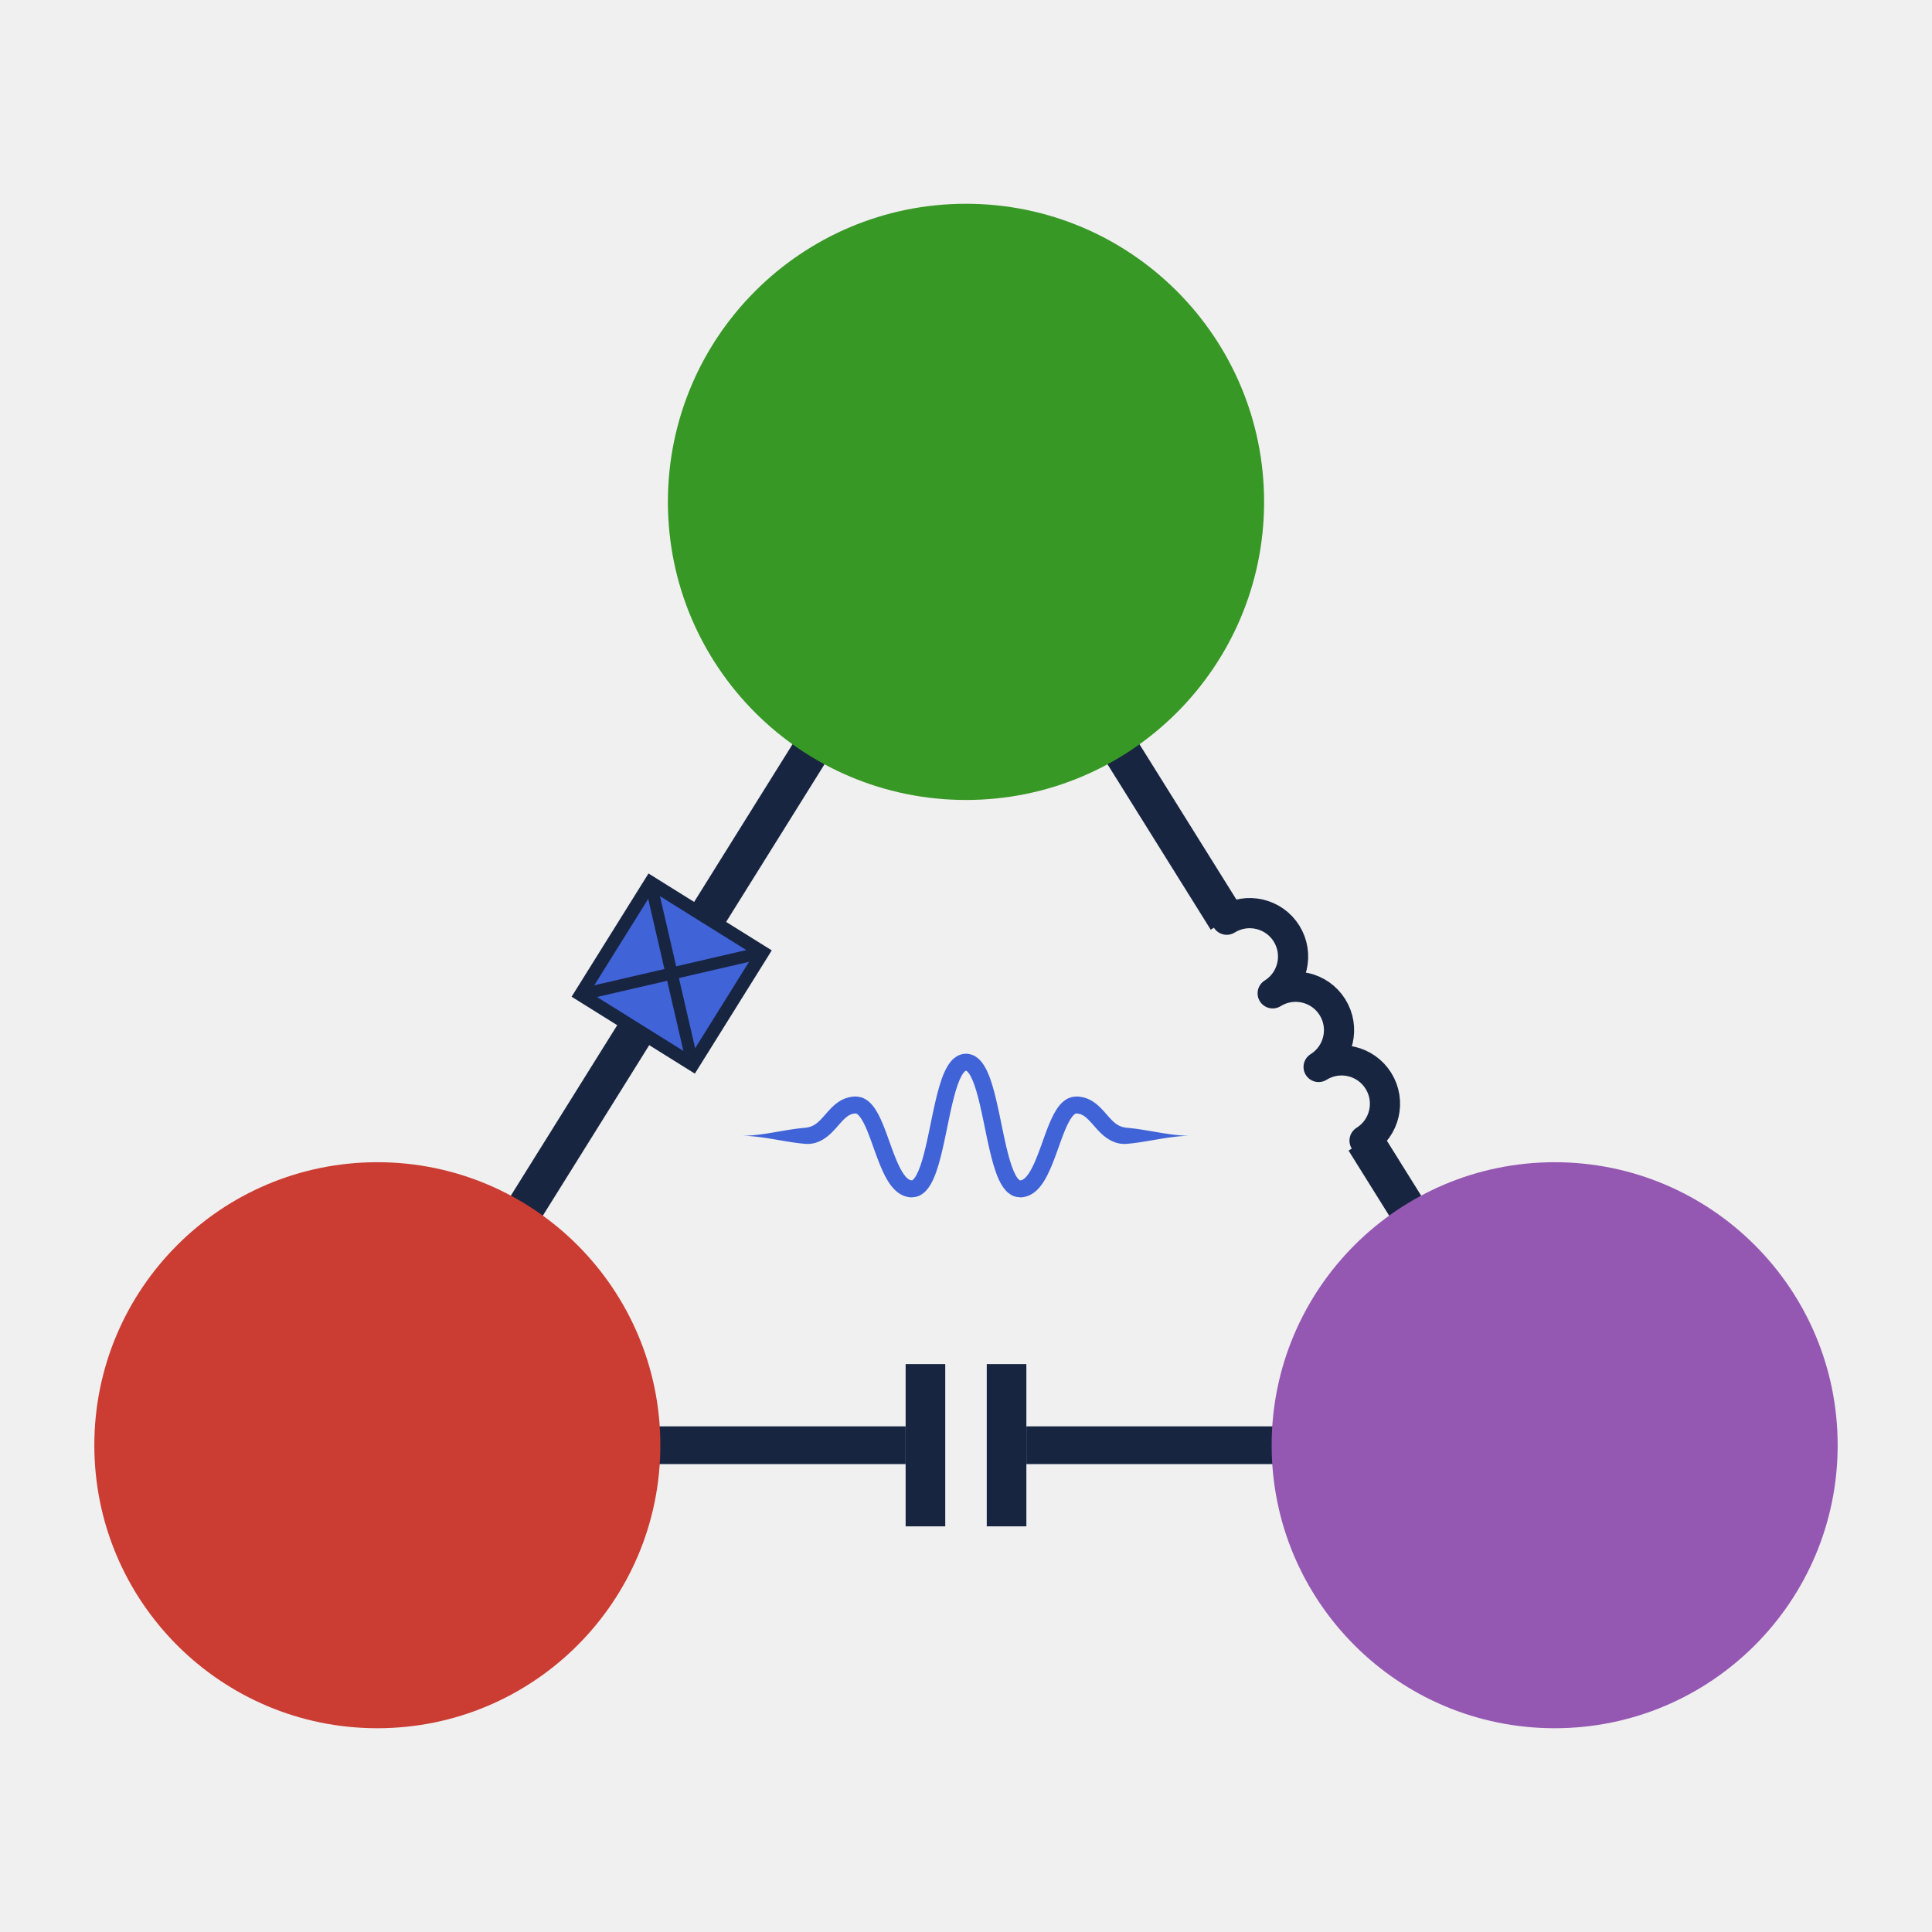
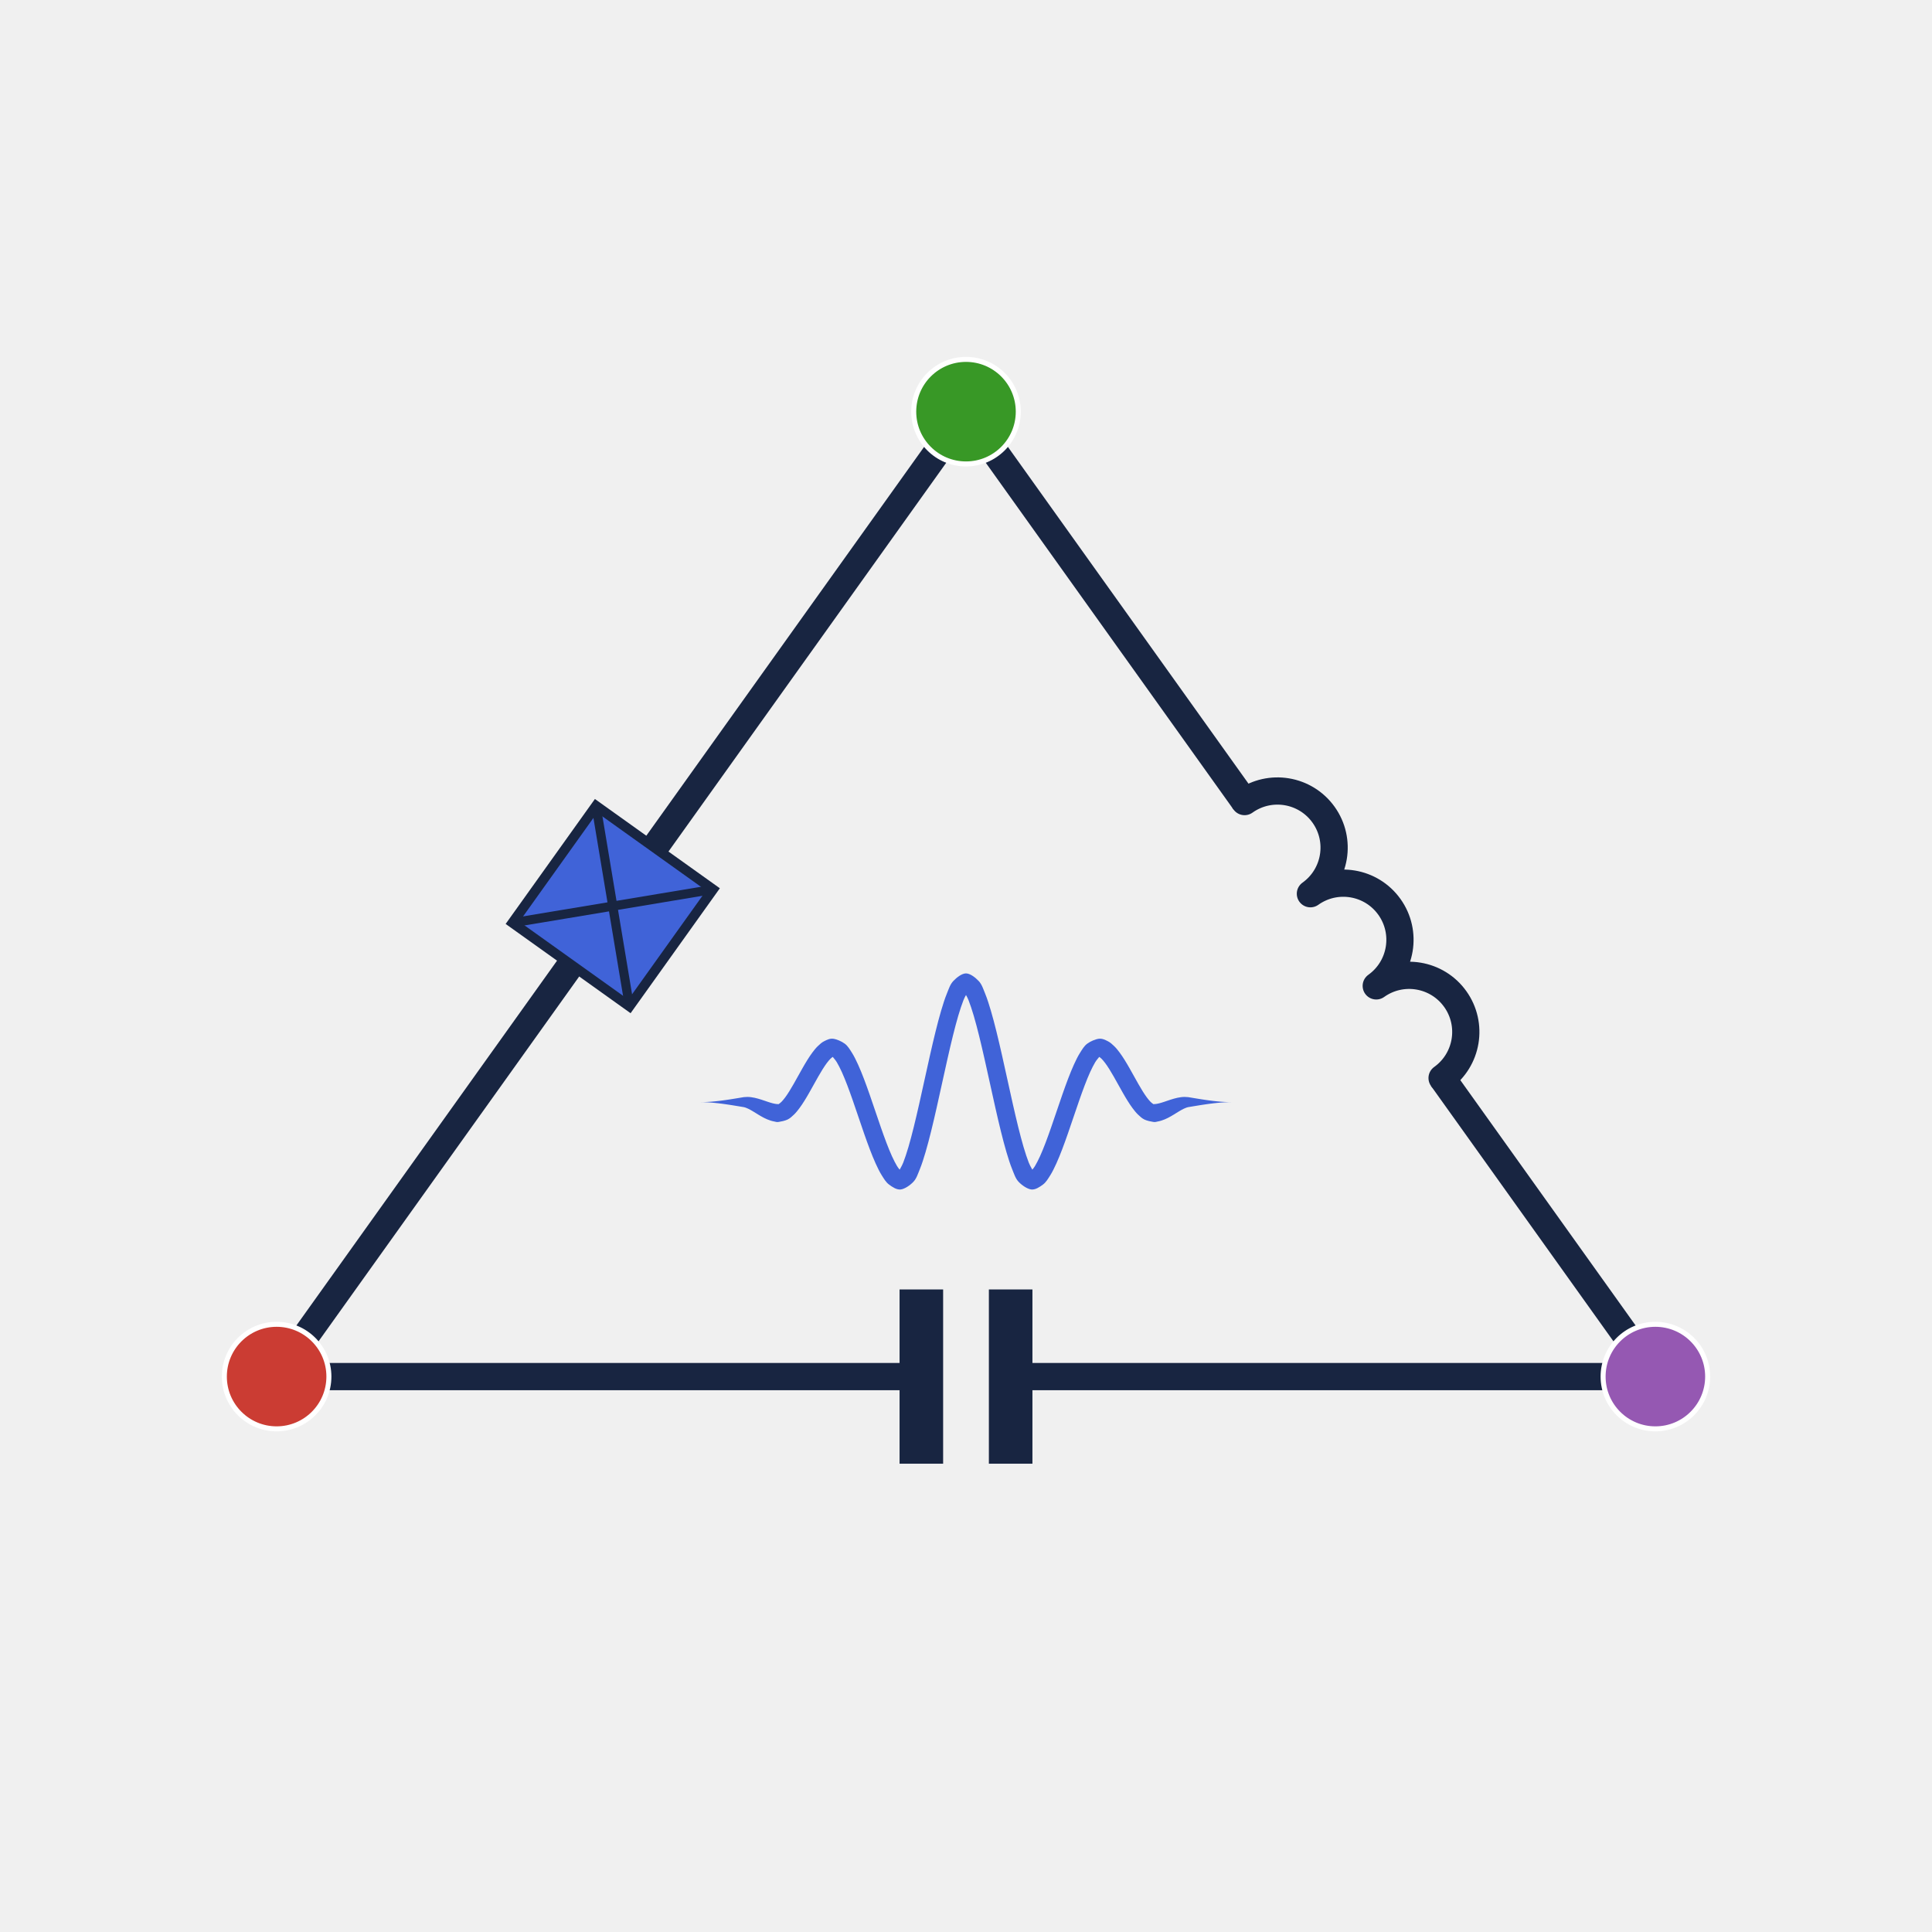
- <svg xmlns="http://www.w3.org/2000/svg" width="1024" height="1024" viewBox="0 0 1024 1024" role="img" aria-labelledby="title description">
-   <g id="wires" fill="none" stroke="#182541" stroke-width="20" stroke-linecap="butt">
-     <path d="M 512 266 L 200 766" />
-     <g transform="translate(512 266) rotate(58.0358)">
-       <path d="M 0 0 H 261.041 M 399.041 0 H 589.359" />
+ <svg xmlns="http://www.w3.org/2000/svg" width="887" height="887" viewBox="0 0 887 887" role="img" aria-labelledby="logo-title logo-description">
+   <g id="circuit" fill="none" stroke="#182541" stroke-width="12.5" stroke-linecap="butt" stroke-linejoin="round">
+     <path id="left-wire" d="M443.5 189 L127 632" />
+     <g id="right-branch" transform="translate(443.5 189) rotate(54.4562)">
+       <path id="right-wire" d="M0 0 H220 M376 0 H544.446" />
+       <path id="inductor" d="M220 0 A26 26 0 0 1 272 0 A26 26 0 0 1 324 0 A26 26 0 0 1 376 0" stroke-linecap="round" />
    </g>
-     <path d="M 200 766 H 480 M 544 766 H 824" />
+     <path id="bottom-wire" d="M127 632 H423 M464 632 H760" />
  </g>
-   <g id="components">
-     <g id="josephson-junction" transform="translate(356 516) rotate(121.9642)">
-       <rect x="-35" y="-35" width="70" height="70" rx="0" fill="#4063D8" />
-       <path d="M -34 -34 L 34 34 M -34 34 L 34 -34" fill="none" stroke="#182541" stroke-width="6.4" stroke-linecap="round" />
-       <rect x="-35" y="-35" width="70" height="70" rx="0" fill="none" stroke="#182541" stroke-width="7" />
-     </g>
-     <path id="inductor" d="M 261.041 0 C 261.041 -12.703 271.339 -23 284.041 -23 C 296.744 -23 307.041 -12.703 307.041 0 C 307.041 -12.703 317.339 -23 330.041 -23 C 342.744 -23 353.041 -12.703 353.041 0 C 353.041 -12.703 363.339 -23 376.041 -23 C 388.744 -23 399.041 -12.703 399.041 0 " transform="translate(512 266) rotate(58.0358)" fill="none" stroke="#182541" stroke-width="16" stroke-linecap="round" stroke-linejoin="round" />
-     <g id="capacitor" fill="#182541">
-       <rect x="480" y="723" width="21" height="86" rx="0.0" />
-       <rect x="523" y="723" width="21" height="86" rx="0.0" />
-     </g>
+   <g id="capacitor" fill="#182541">
+     <rect id="left-plate" x="413" y="592" width="20" height="80" />
+     <rect id="right-plate" x="454" y="592" width="20" height="80" />
  </g>
-   <g id="julia-dots">
-     <circle cx="512" cy="266" r="158" fill="#389826" />
-     <circle cx="200" cy="766" r="150" fill="#CB3C33" />
-     <circle cx="824" cy="766" r="150" fill="#9558B2" />
+   <g id="josephson-junction" transform="translate(281.3205 416) rotate(125.5438)" stroke="#182541" stroke-linejoin="miter">
+     <rect id="junction-box" x="-33" y="-33" width="66" height="66" fill="#4063D8" stroke-width="4.5" />
+     <path id="junction-cross" d="M-33 -33 L33 33 M-33 33 L33 -33" fill="none" stroke-width="4.2" />
  </g>
-   <path id="photon-wavepacket" d="M 393 602 C 393.485 602.006 393.972 602.006 394.456 602.018 C 394.939 602.03 395.421 602.048 395.901 602.07 C 396.381 602.092 396.86 602.12 397.337 602.152 C 397.815 602.184 398.29 602.221 398.765 602.262 C 399.24 602.303 399.713 602.348 400.186 602.396 C 400.658 602.444 401.129 602.497 401.6 602.552 C 402.07 602.607 402.539 602.665 403.008 602.726 C 403.477 602.787 403.945 602.851 404.412 602.918 C 404.879 602.984 405.346 603.052 405.812 603.122 C 406.279 603.193 406.744 603.265 407.21 603.339 C 407.675 603.412 408.14 603.488 408.605 603.564 C 409.07 603.641 409.535 603.718 410 603.797 C 410.465 603.875 410.93 603.954 411.395 604.034 C 411.86 604.113 412.325 604.193 412.79 604.273 C 413.256 604.353 413.721 604.433 414.188 604.512 C 414.654 604.592 415.121 604.671 415.588 604.75 C 416.055 604.828 416.523 604.906 416.992 604.982 C 417.461 605.059 417.93 605.135 418.4 605.208 C 418.871 605.282 419.342 605.355 419.814 605.425 C 420.287 605.495 420.76 605.564 421.235 605.63 C 421.71 605.695 422.185 605.759 422.663 605.82 C 423.14 605.88 423.619 605.938 424.099 605.993 C 424.579 606.047 425.061 606.099 425.544 606.146 C 426.028 606.193 426.421 606.254 427 606.276 C 427.579 606.297 428.358 606.317 429.017 606.275 C 429.676 606.233 430.326 606.146 430.953 606.025 C 431.58 605.904 432.193 605.739 432.78 605.547 C 433.368 605.355 433.934 605.121 434.478 604.872 C 435.021 604.623 435.542 604.343 436.041 604.053 C 436.541 603.763 437.017 603.45 437.476 603.129 C 437.934 602.809 438.37 602.472 438.79 602.131 C 439.21 601.79 439.611 601.437 439.998 601.083 C 440.385 600.73 440.755 600.369 441.115 600.01 C 441.474 599.65 441.819 599.287 442.155 598.928 C 442.491 598.569 442.815 598.209 443.133 597.855 C 443.45 597.502 443.758 597.15 444.06 596.807 C 444.363 596.465 444.657 596.126 444.947 595.799 C 445.237 595.472 445.521 595.151 445.801 594.845 C 446.081 594.538 446.356 594.24 446.628 593.958 C 446.9 593.676 447.168 593.406 447.432 593.153 C 447.696 592.9 447.956 592.66 448.213 592.439 C 448.47 592.218 448.723 592.013 448.973 591.826 C 449.223 591.639 449.469 591.469 449.713 591.316 C 449.957 591.163 450.196 591.028 450.436 590.908 C 450.677 590.788 450.913 590.684 451.156 590.594 C 451.399 590.504 451.639 590.429 451.894 590.368 C 452.148 590.306 452.405 590.258 452.683 590.225 C 452.961 590.193 453.373 590.177 453.562 590.174 C 453.752 590.172 453.711 590.176 453.817 590.212 C 453.923 590.248 454.032 590.28 454.2 590.391 C 454.369 590.503 454.587 590.65 454.828 590.88 C 455.068 591.111 455.354 591.409 455.644 591.774 C 455.933 592.14 456.25 592.581 456.564 593.075 C 456.878 593.569 457.205 594.132 457.529 594.738 C 457.852 595.344 458.181 596.01 458.507 596.709 C 458.833 597.408 459.16 598.158 459.485 598.933 C 459.811 599.709 460.135 600.526 460.46 601.361 C 460.785 602.197 461.109 603.066 461.434 603.946 C 461.76 604.827 462.084 605.733 462.413 606.644 C 462.741 607.556 463.07 608.486 463.405 609.414 C 463.739 610.343 464.075 611.284 464.419 612.217 C 464.763 613.15 465.111 614.089 465.468 615.014 C 465.826 615.94 466.189 616.865 466.565 617.772 C 466.941 618.678 467.324 619.578 467.725 620.455 C 468.125 621.333 468.535 622.197 468.967 623.035 C 469.4 623.872 469.844 624.692 470.319 625.481 C 470.794 626.269 471.284 627.037 471.815 627.766 C 472.346 628.496 472.899 629.202 473.507 629.859 C 474.114 630.516 474.754 631.148 475.461 631.709 C 476.169 632.27 476.928 632.801 477.752 633.225 C 478.575 633.648 479.474 634.019 480.401 634.25 C 481.328 634.482 482.256 634.664 483.312 634.616 C 484.369 634.568 485.696 634.355 486.741 633.963 C 487.786 633.572 488.743 632.93 489.58 632.268 C 490.417 631.606 491.109 630.811 491.762 629.99 C 492.414 629.17 492.964 628.279 493.495 627.345 C 494.026 626.41 494.495 625.42 494.95 624.384 C 495.404 623.348 495.819 622.259 496.221 621.129 C 496.623 620 496.998 618.82 497.363 617.607 C 497.728 616.394 498.073 615.136 498.409 613.853 C 498.746 612.57 499.068 611.248 499.385 609.911 C 499.701 608.574 500.006 607.205 500.308 605.83 C 500.609 604.456 500.903 603.058 501.196 601.663 C 501.488 600.269 501.775 598.86 502.064 597.465 C 502.352 596.07 502.638 594.67 502.927 593.293 C 503.216 591.917 503.504 590.544 503.798 589.207 C 504.091 587.869 504.387 586.545 504.689 585.267 C 504.991 583.989 505.297 582.735 505.611 581.538 C 505.925 580.341 506.245 579.179 506.572 578.087 C 506.9 576.995 507.236 575.948 507.577 574.987 C 507.918 574.025 508.269 573.121 508.617 572.318 C 508.966 571.516 509.328 570.784 509.669 570.172 C 510.01 569.559 510.364 569.038 510.662 568.642 C 510.96 568.246 511.256 567.979 511.457 567.793 C 511.659 567.607 511.781 567.575 511.871 567.527 C 511.962 567.478 511.957 567.5 512 567.5 C 512.043 567.5 512.038 567.478 512.129 567.527 C 512.219 567.575 512.341 567.607 512.543 567.793 C 512.744 567.979 513.04 568.246 513.338 568.642 C 513.636 569.038 513.99 569.559 514.331 570.172 C 514.672 570.784 515.034 571.516 515.383 572.318 C 515.731 573.121 516.082 574.025 516.423 574.987 C 516.764 575.948 517.1 576.995 517.428 578.087 C 517.755 579.179 518.075 580.341 518.389 581.538 C 518.703 582.735 519.009 583.989 519.311 585.267 C 519.614 586.545 519.909 587.869 520.202 589.207 C 520.496 590.544 520.784 591.917 521.073 593.293 C 521.362 594.67 521.648 596.07 521.936 597.465 C 522.225 598.86 522.512 600.269 522.804 601.663 C 523.097 603.058 523.391 604.456 523.692 605.83 C 523.994 607.205 524.299 608.574 524.615 609.911 C 524.932 611.248 525.254 612.57 525.591 613.853 C 525.927 615.136 526.272 616.394 526.637 617.607 C 527.002 618.82 527.377 620 527.779 621.129 C 528.181 622.259 528.596 623.348 529.05 624.384 C 529.505 625.42 529.974 626.41 530.505 627.345 C 531.036 628.279 531.586 629.17 532.239 629.99 C 532.891 630.811 533.583 631.606 534.42 632.268 C 535.257 632.93 536.215 633.572 537.259 633.963 C 538.304 634.355 539.631 634.568 540.688 634.616 C 541.744 634.664 542.672 634.482 543.599 634.25 C 544.526 634.019 545.425 633.648 546.249 633.225 C 547.072 632.801 547.831 632.27 548.539 631.709 C 549.246 631.148 549.886 630.516 550.494 629.859 C 551.101 629.202 551.654 628.496 552.185 627.766 C 552.716 627.037 553.206 626.269 553.681 625.481 C 554.156 624.692 554.6 623.872 555.033 623.035 C 555.465 622.197 555.875 621.333 556.275 620.455 C 556.676 619.578 557.059 618.678 557.435 617.772 C 557.811 616.865 558.174 615.94 558.532 615.014 C 558.889 614.089 559.237 613.15 559.581 612.217 C 559.924 611.284 560.261 610.343 560.595 609.414 C 560.93 608.486 561.259 607.556 561.587 606.644 C 561.915 605.733 562.24 604.827 562.566 603.946 C 562.891 603.066 563.215 602.197 563.54 601.361 C 563.865 600.526 564.189 599.709 564.515 598.933 C 564.84 598.158 565.167 597.408 565.493 596.709 C 565.819 596.01 566.148 595.344 566.471 594.738 C 566.795 594.132 567.122 593.569 567.436 593.075 C 567.75 592.581 568.067 592.14 568.356 591.774 C 568.645 591.409 568.932 591.111 569.172 590.88 C 569.413 590.65 569.631 590.503 569.8 590.391 C 569.968 590.28 570.077 590.248 570.183 590.212 C 570.289 590.176 570.249 590.172 570.438 590.174 C 570.626 590.177 571.039 590.193 571.317 590.225 C 571.595 590.258 571.852 590.306 572.106 590.368 C 572.361 590.429 572.601 590.504 572.844 590.594 C 573.087 590.684 573.323 590.788 573.564 590.908 C 573.804 591.028 574.043 591.163 574.287 591.316 C 574.531 591.469 574.777 591.639 575.027 591.826 C 575.277 592.013 575.53 592.218 575.787 592.439 C 576.044 592.66 576.304 592.9 576.568 593.153 C 576.832 593.406 577.1 593.676 577.372 593.958 C 577.644 594.24 577.919 594.538 578.199 594.845 C 578.479 595.151 578.763 595.472 579.053 595.799 C 579.343 596.126 579.637 596.465 579.94 596.807 C 580.242 597.15 580.55 597.502 580.867 597.855 C 581.185 598.209 581.509 598.569 581.845 598.928 C 582.181 599.287 582.526 599.65 582.885 600.01 C 583.245 600.369 583.615 600.73 584.002 601.083 C 584.389 601.437 584.79 601.79 585.21 602.131 C 585.63 602.472 586.066 602.809 586.524 603.129 C 586.982 603.45 587.459 603.763 587.959 604.053 C 588.458 604.343 588.979 604.623 589.522 604.872 C 590.066 605.121 590.632 605.355 591.22 605.547 C 591.807 605.739 592.42 605.904 593.047 606.025 C 593.674 606.146 594.324 606.233 594.983 606.275 C 595.641 606.317 596.421 606.297 597 606.276 C 597.579 606.254 597.972 606.193 598.456 606.146 C 598.939 606.099 599.421 606.047 599.901 605.993 C 600.381 605.938 600.86 605.88 601.337 605.82 C 601.814 605.759 602.29 605.695 602.765 605.63 C 603.24 605.564 603.713 605.495 604.186 605.425 C 604.658 605.355 605.129 605.282 605.6 605.208 C 606.07 605.135 606.539 605.059 607.008 604.982 C 607.477 604.906 607.945 604.828 608.412 604.75 C 608.879 604.671 609.346 604.592 609.812 604.512 C 610.279 604.433 610.744 604.353 611.21 604.273 C 611.675 604.193 612.14 604.113 612.605 604.034 C 613.07 603.954 613.535 603.875 614 603.797 C 614.465 603.718 614.93 603.641 615.395 603.564 C 615.86 603.488 616.325 603.412 616.79 603.339 C 617.256 603.265 617.721 603.193 618.188 603.122 C 618.654 603.052 619.121 602.984 619.588 602.918 C 620.055 602.851 620.523 602.787 620.992 602.726 C 621.461 602.665 621.93 602.607 622.4 602.552 C 622.871 602.497 623.342 602.444 623.814 602.396 C 624.287 602.348 624.76 602.303 625.235 602.262 C 625.71 602.221 626.186 602.184 626.663 602.152 C 627.14 602.12 627.619 602.092 628.099 602.07 C 628.579 602.048 629.061 602.03 629.544 602.018 C 630.028 602.006 630.515 602.006 631 602 C 630.515 601.994 630.028 601.994 629.544 601.982 C 629.061 601.97 628.579 601.952 628.099 601.93 C 627.619 601.908 627.14 601.88 626.663 601.848 C 626.186 601.816 625.71 601.779 625.235 601.738 C 624.76 601.697 624.287 601.652 623.814 601.604 C 623.342 601.556 622.871 601.503 622.4 601.448 C 621.93 601.393 621.461 601.335 620.992 601.274 C 620.523 601.213 620.055 601.149 619.588 601.082 C 619.121 601.016 618.654 600.948 618.188 600.878 C 617.721 600.807 617.256 600.735 616.79 600.661 C 616.325 600.588 615.86 600.512 615.395 600.436 C 614.93 600.359 614.465 600.282 614 600.203 C 613.535 600.125 613.07 600.046 612.605 599.966 C 612.14 599.887 611.675 599.807 611.21 599.727 C 610.744 599.647 610.279 599.567 609.812 599.488 C 609.346 599.408 608.879 599.329 608.412 599.25 C 607.945 599.172 607.477 599.094 607.008 599.018 C 606.539 598.941 606.07 598.865 605.6 598.792 C 605.129 598.718 604.658 598.645 604.186 598.575 C 603.713 598.505 603.24 598.436 602.765 598.37 C 602.29 598.305 601.814 598.241 601.337 598.18 C 600.86 598.12 600.381 598.062 599.901 598.007 C 599.421 597.953 598.939 597.901 598.456 597.854 C 597.972 597.807 597.42 597.773 597 597.724 C 596.58 597.675 596.271 597.625 595.938 597.56 C 595.604 597.495 595.298 597.418 594.997 597.332 C 594.697 597.247 594.416 597.154 594.135 597.05 C 593.854 596.946 593.583 596.836 593.312 596.709 C 593.04 596.582 592.774 596.443 592.506 596.286 C 592.238 596.129 591.972 595.957 591.704 595.769 C 591.436 595.581 591.169 595.376 590.899 595.157 C 590.629 594.937 590.359 594.701 590.086 594.451 C 589.813 594.202 589.539 593.936 589.263 593.659 C 588.986 593.382 588.708 593.091 588.427 592.79 C 588.146 592.489 587.863 592.176 587.575 591.855 C 587.287 591.534 586.997 591.203 586.701 590.867 C 586.405 590.531 586.105 590.186 585.797 589.84 C 585.49 589.493 585.177 589.139 584.855 588.786 C 584.532 588.433 584.203 588.076 583.861 587.722 C 583.519 587.368 583.169 587.011 582.802 586.661 C 582.436 586.311 582.059 585.962 581.662 585.622 C 581.266 585.283 580.856 584.946 580.424 584.625 C 579.993 584.303 579.544 583.988 579.072 583.693 C 578.6 583.399 578.107 583.116 577.592 582.86 C 577.076 582.604 576.538 582.364 575.979 582.158 C 575.42 581.952 574.837 581.768 574.237 581.624 C 573.638 581.479 573.017 581.364 572.383 581.289 C 571.75 581.214 571.233 581.125 570.438 581.174 C 569.642 581.224 568.499 581.332 567.612 581.587 C 566.725 581.842 565.877 582.256 565.116 582.706 C 564.355 583.156 563.677 583.713 563.045 584.288 C 562.413 584.863 561.856 585.5 561.323 586.159 C 560.79 586.817 560.311 587.516 559.845 588.24 C 559.38 588.963 558.951 589.72 558.532 590.499 C 558.114 591.278 557.719 592.087 557.333 592.913 C 556.946 593.74 556.576 594.593 556.212 595.46 C 555.848 596.326 555.496 597.215 555.147 598.111 C 554.799 599.007 554.459 599.921 554.12 600.837 C 553.782 601.752 553.449 602.681 553.116 603.604 C 552.784 604.527 552.454 605.458 552.124 606.376 C 551.793 607.295 551.464 608.215 551.131 609.116 C 550.799 610.018 550.467 610.914 550.131 611.784 C 549.795 612.654 549.458 613.513 549.116 614.337 C 548.774 615.162 548.429 615.969 548.081 616.733 C 547.733 617.498 547.38 618.236 547.026 618.925 C 546.672 619.613 546.312 620.268 545.956 620.864 C 545.599 621.46 545.238 622.013 544.886 622.5 C 544.535 622.988 544.181 623.422 543.848 623.79 C 543.515 624.157 543.187 624.459 542.888 624.704 C 542.59 624.949 542.314 625.121 542.06 625.259 C 541.806 625.397 541.594 625.472 541.365 625.532 C 541.137 625.592 540.822 625.607 540.688 625.616 C 540.553 625.626 540.649 625.639 540.559 625.59 C 540.468 625.541 540.346 625.509 540.144 625.323 C 539.943 625.137 539.648 624.871 539.35 624.474 C 539.052 624.078 538.697 623.558 538.356 622.945 C 538.015 622.332 537.654 621.601 537.305 620.798 C 536.956 619.995 536.605 619.091 536.264 618.129 C 535.923 617.168 535.587 616.121 535.26 615.029 C 534.932 613.938 534.612 612.775 534.298 611.578 C 533.984 610.382 533.678 609.128 533.376 607.849 C 533.074 606.571 532.779 605.247 532.485 603.91 C 532.191 602.572 531.903 601.199 531.614 599.823 C 531.325 598.447 531.04 597.046 530.751 595.651 C 530.463 594.256 530.176 592.847 529.883 591.453 C 529.59 590.059 529.297 588.66 528.995 587.286 C 528.693 585.911 528.388 584.542 528.072 583.205 C 527.756 581.868 527.434 580.546 527.097 579.263 C 526.76 577.981 526.415 576.722 526.051 575.509 C 525.686 574.297 525.311 573.116 524.909 571.987 C 524.506 570.857 524.092 569.768 523.637 568.732 C 523.183 567.696 522.714 566.706 522.183 565.772 C 521.651 564.837 521.101 563.946 520.449 563.126 C 519.796 562.305 519.104 561.51 518.267 560.848 C 517.431 560.186 516.473 559.544 515.428 559.153 C 514.384 558.762 513.143 558.5 512 558.5 C 510.857 558.5 509.616 558.762 508.572 559.153 C 507.527 559.544 506.569 560.186 505.733 560.848 C 504.896 561.51 504.204 562.305 503.551 563.126 C 502.899 563.946 502.349 564.837 501.817 565.772 C 501.286 566.706 500.817 567.696 500.363 568.732 C 499.908 569.768 499.494 570.857 499.091 571.987 C 498.689 573.116 498.314 574.297 497.949 575.509 C 497.585 576.722 497.24 577.981 496.903 579.263 C 496.566 580.546 496.244 581.868 495.928 583.205 C 495.612 584.542 495.307 585.911 495.005 587.286 C 494.703 588.66 494.41 590.059 494.117 591.453 C 493.824 592.847 493.537 594.256 493.249 595.651 C 492.96 597.046 492.675 598.447 492.386 599.823 C 492.097 601.199 491.809 602.572 491.515 603.91 C 491.221 605.247 490.926 606.571 490.624 607.849 C 490.322 609.128 490.016 610.382 489.702 611.578 C 489.388 612.775 489.068 613.938 488.74 615.029 C 488.413 616.121 488.077 617.168 487.736 618.129 C 487.395 619.091 487.044 619.995 486.695 620.798 C 486.346 621.601 485.985 622.332 485.644 622.945 C 485.303 623.558 484.948 624.078 484.65 624.474 C 484.352 624.871 484.057 625.137 483.856 625.323 C 483.654 625.509 483.532 625.541 483.441 625.59 C 483.351 625.639 483.447 625.626 483.312 625.616 C 483.178 625.607 482.863 625.592 482.635 625.532 C 482.406 625.472 482.194 625.397 481.94 625.259 C 481.686 625.121 481.41 624.949 481.112 624.704 C 480.813 624.459 480.485 624.157 480.152 623.79 C 479.819 623.422 479.465 622.988 479.114 622.5 C 478.762 622.013 478.401 621.46 478.044 620.864 C 477.688 620.268 477.328 619.613 476.974 618.925 C 476.62 618.236 476.267 617.498 475.919 616.733 C 475.57 615.969 475.226 615.162 474.884 614.337 C 474.542 613.513 474.204 612.654 473.869 611.784 C 473.533 610.914 473.2 610.018 472.868 609.116 C 472.536 608.215 472.207 607.295 471.877 606.376 C 471.546 605.458 471.216 604.527 470.884 603.604 C 470.551 602.681 470.218 601.752 469.88 600.837 C 469.541 599.921 469.201 599.007 468.853 598.111 C 468.504 597.215 468.152 596.326 467.788 595.46 C 467.424 594.593 467.054 593.74 466.667 592.913 C 466.281 592.087 465.886 591.278 465.468 590.499 C 465.049 589.72 464.62 588.963 464.155 588.24 C 463.69 587.516 463.21 586.817 462.677 586.159 C 462.144 585.5 461.587 584.863 460.955 584.288 C 460.323 583.713 459.645 583.156 458.884 582.706 C 458.123 582.256 457.275 581.842 456.388 581.587 C 455.501 581.332 454.358 581.224 453.562 581.174 C 452.767 581.125 452.25 581.214 451.617 581.289 C 450.983 581.364 450.362 581.479 449.763 581.624 C 449.163 581.768 448.58 581.952 448.021 582.158 C 447.462 582.364 446.924 582.604 446.408 582.86 C 445.893 583.116 445.4 583.399 444.928 583.693 C 444.456 583.988 444.007 584.303 443.575 584.625 C 443.144 584.946 442.734 585.283 442.338 585.622 C 441.941 585.962 441.564 586.311 441.198 586.661 C 440.831 587.011 440.481 587.368 440.139 587.722 C 439.797 588.076 439.468 588.433 439.145 588.786 C 438.823 589.139 438.51 589.493 438.203 589.84 C 437.895 590.186 437.595 590.531 437.299 590.867 C 437.003 591.203 436.713 591.534 436.425 591.855 C 436.137 592.176 435.854 592.489 435.573 592.79 C 435.292 593.091 435.014 593.382 434.737 593.659 C 434.461 593.936 434.187 594.202 433.914 594.451 C 433.641 594.701 433.371 594.937 433.101 595.157 C 432.831 595.376 432.564 595.581 432.296 595.769 C 432.028 595.957 431.762 596.129 431.494 596.286 C 431.226 596.443 430.96 596.582 430.688 596.709 C 430.417 596.836 430.146 596.946 429.865 597.05 C 429.584 597.154 429.303 597.247 429.003 597.332 C 428.702 597.418 428.396 597.495 428.062 597.56 C 427.729 597.625 427.42 597.675 427 597.724 C 426.58 597.773 426.028 597.807 425.544 597.854 C 425.061 597.901 424.579 597.953 424.099 598.007 C 423.619 598.062 423.14 598.12 422.663 598.18 C 422.185 598.241 421.71 598.305 421.235 598.37 C 420.76 598.436 420.287 598.505 419.814 598.575 C 419.342 598.645 418.871 598.718 418.4 598.792 C 417.93 598.865 417.461 598.941 416.992 599.018 C 416.523 599.094 416.055 599.172 415.588 599.25 C 415.121 599.329 414.654 599.408 414.188 599.488 C 413.721 599.567 413.256 599.647 412.79 599.727 C 412.325 599.807 411.86 599.887 411.395 599.966 C 410.93 600.046 410.465 600.125 410 600.203 C 409.535 600.282 409.07 600.359 408.605 600.436 C 408.14 600.512 407.675 600.588 407.21 600.661 C 406.744 600.735 406.279 600.807 405.812 600.878 C 405.346 600.948 404.879 601.016 404.412 601.082 C 403.945 601.149 403.477 601.213 403.008 601.274 C 402.539 601.335 402.07 601.393 401.6 601.448 C 401.129 601.503 400.658 601.556 400.186 601.604 C 399.713 601.652 399.24 601.697 398.765 601.738 C 398.29 601.779 397.815 601.816 397.337 601.848 C 396.86 601.88 396.381 601.908 395.901 601.93 C 395.421 601.952 394.939 601.97 394.456 601.982 C 393.972 601.994 393.485 601.994 393 602 Z" fill="#4063D8" />
+   <path id="detached-wavepacket" d="M321.5 506 C321.778 506.004 322.611 506.009 323.167 506.024 C323.722 506.04 324.278 506.064 324.833 506.094 C325.389 506.124 325.944 506.161 326.5 506.204 C327.056 506.247 327.611 506.297 328.167 506.351 C328.722 506.406 329.278 506.466 329.833 506.53 C330.389 506.594 330.944 506.664 331.5 506.737 C332.056 506.809 332.611 506.886 333.167 506.966 C333.722 507.045 334.278 507.129 334.833 507.214 C335.389 507.298 335.944 507.386 336.5 507.475 C337.056 507.564 337.611 507.655 338.167 507.746 C338.722 507.837 339.278 507.93 339.833 508.022 C340.389 508.114 341.06 508.204 341.5 508.299 C341.94 508.393 342.147 508.471 342.476 508.59 C342.806 508.709 343.137 508.853 343.478 509.013 C343.82 509.173 344.168 509.356 344.526 509.552 C344.884 509.748 345.25 509.964 345.628 510.189 C346.005 510.414 346.392 510.656 346.79 510.901 C347.189 511.146 347.597 511.404 348.019 511.66 C348.441 511.916 348.873 512.18 349.322 512.436 C349.771 512.691 350.231 512.951 350.712 513.194 C351.194 513.437 351.689 513.678 352.208 513.894 C352.727 514.11 353.264 514.318 353.829 514.488 C354.392 514.658 354.98 514.813 355.592 514.914 C356.204 515.014 356.505 515.243 357.5 515.091 C358.495 514.939 360.382 514.571 361.559 514.002 C362.737 513.433 363.652 512.552 364.566 511.677 C365.48 510.802 366.254 509.8 367.045 508.753 C367.835 507.706 368.572 506.562 369.31 505.395 C370.049 504.228 370.764 502.983 371.476 501.749 C372.189 500.515 372.89 499.23 373.584 497.991 C374.279 496.753 374.967 495.492 375.643 494.319 C376.32 493.146 376.993 491.983 377.644 490.951 C378.294 489.919 378.946 488.933 379.545 488.128 C380.143 487.323 380.758 486.612 381.233 486.121 C381.707 485.63 382.181 485.353 382.392 485.183 C382.604 485.012 382.509 485.09 382.5 485.1 C382.491 485.11 382.06 484.819 382.337 485.245 C382.615 485.67 383.47 486.491 384.166 487.653 C384.862 488.816 385.708 490.449 386.514 492.219 C387.32 493.989 388.164 496.096 389.002 498.275 C389.841 500.454 390.693 502.871 391.545 505.295 C392.397 507.718 393.256 510.298 394.117 512.816 C394.978 515.334 395.842 517.932 396.712 520.404 C397.582 522.875 398.452 525.353 399.336 527.645 C400.219 529.938 401.097 532.162 402.014 534.157 C402.93 536.152 403.807 538.001 404.833 539.616 C405.859 541.231 406.726 542.764 408.171 543.844 C409.615 544.925 411.64 546.307 413.5 546.1 C415.36 545.893 417.86 544.159 419.328 542.604 C420.797 541.048 421.378 539.046 422.312 536.768 C423.247 534.489 424.073 531.83 424.935 528.934 C425.796 526.038 426.636 522.768 427.48 519.391 C428.324 516.015 429.162 512.342 429.999 508.674 C430.837 505.005 431.671 501.137 432.504 497.38 C433.338 493.623 434.17 489.768 434.999 486.134 C435.828 482.5 436.658 478.87 437.48 475.577 C438.303 472.283 439.129 469.093 439.935 466.372 C440.74 463.65 441.58 461.113 442.312 459.249 C443.045 457.385 444.13 455.876 444.328 455.185 C444.526 454.493 443.776 455.1 443.5 455.1 C443.224 455.1 442.474 454.493 442.672 455.185 C442.87 455.876 443.955 457.385 444.688 459.249 C445.42 461.113 446.26 463.65 447.065 466.372 C447.871 469.093 448.697 472.283 449.52 475.577 C450.342 478.87 451.172 482.5 452.001 486.134 C452.83 489.768 453.662 493.623 454.496 497.38 C455.329 501.137 456.163 505.005 457.001 508.674 C457.838 512.342 458.676 516.015 459.52 519.391 C460.364 522.768 461.204 526.038 462.065 528.934 C462.927 531.83 463.753 534.489 464.688 536.768 C465.622 539.046 466.203 541.048 467.672 542.604 C469.14 544.159 471.64 545.893 473.5 546.1 C475.36 546.307 477.385 544.925 478.829 543.844 C480.274 542.764 481.141 541.231 482.167 539.616 C483.193 538.001 484.07 536.152 484.986 534.157 C485.903 532.162 486.781 529.938 487.664 527.645 C488.548 525.353 489.418 522.875 490.288 520.404 C491.158 517.932 492.022 515.334 492.883 512.816 C493.744 510.298 494.603 507.718 495.455 505.295 C496.307 502.871 497.159 500.454 497.998 498.275 C498.836 496.096 499.68 493.989 500.486 492.219 C501.292 490.449 502.138 488.816 502.834 487.653 C503.53 486.491 504.385 485.67 504.663 485.245 C504.94 484.819 504.509 485.11 504.5 485.1 C504.491 485.09 504.396 485.012 504.608 485.183 C504.819 485.353 505.293 485.63 505.767 486.121 C506.242 486.612 506.857 487.323 507.455 488.128 C508.054 488.933 508.706 489.919 509.356 490.951 C510.007 491.983 510.68 493.146 511.357 494.319 C512.033 495.492 512.721 496.753 513.416 497.991 C514.11 499.23 514.811 500.515 515.524 501.749 C516.236 502.983 516.951 504.228 517.69 505.395 C518.428 506.562 519.165 507.706 519.955 508.753 C520.746 509.8 521.52 510.802 522.434 511.677 C523.348 512.552 524.263 513.433 525.441 514.002 C526.618 514.571 528.505 514.939 529.5 515.091 C530.495 515.243 530.796 515.014 531.408 514.914 C532.02 514.813 532.607 514.658 533.172 514.488 C533.736 514.318 534.273 514.11 534.792 513.894 C535.311 513.678 535.806 513.437 536.288 513.194 C536.769 512.951 537.229 512.691 537.678 512.436 C538.127 512.18 538.559 511.916 538.981 511.66 C539.403 511.404 539.811 511.146 540.21 510.901 C540.608 510.656 540.995 510.414 541.372 510.189 C541.75 509.964 542.116 509.748 542.474 509.552 C542.832 509.356 543.18 509.173 543.521 509.013 C543.863 508.853 544.194 508.709 544.524 508.59 C544.853 508.471 545.059 508.393 545.5 508.299 C545.941 508.204 546.611 508.114 547.167 508.022 C547.722 507.93 548.278 507.837 548.833 507.746 C549.389 507.655 549.944 507.564 550.5 507.475 C551.056 507.386 551.611 507.298 552.167 507.214 C552.722 507.129 553.278 507.045 553.833 506.966 C554.389 506.886 554.944 506.809 555.5 506.737 C556.056 506.664 556.611 506.594 557.167 506.53 C557.722 506.466 558.278 506.406 558.833 506.351 C559.389 506.297 559.944 506.247 560.5 506.204 C561.056 506.161 561.611 506.124 562.167 506.094 C562.722 506.064 563.278 506.04 563.833 506.024 C564.389 506.009 565.222 506.004 565.5 506 C565.222 505.996 564.389 505.991 563.833 505.976 C563.278 505.96 562.722 505.936 562.167 505.906 C561.611 505.876 561.056 505.839 560.5 505.796 C559.944 505.753 559.389 505.703 558.833 505.649 C558.278 505.594 557.722 505.534 557.167 505.47 C556.611 505.406 556.056 505.336 555.5 505.263 C554.944 505.191 554.389 505.114 553.833 505.034 C553.278 504.955 552.722 504.871 552.167 504.786 C551.611 504.702 551.056 504.614 550.5 504.525 C549.944 504.436 549.389 504.345 548.833 504.254 C548.278 504.163 547.722 504.07 547.167 503.978 C546.611 503.886 546.059 503.763 545.5 503.701 C544.941 503.639 544.369 503.602 543.81 503.606 C543.251 503.611 542.692 503.66 542.145 503.728 C541.598 503.795 541.057 503.898 540.526 504.01 C539.995 504.123 539.473 504.262 538.961 504.403 C538.45 504.545 537.947 504.704 537.457 504.86 C536.966 505.017 536.486 505.183 536.019 505.34 C535.552 505.497 535.095 505.657 534.655 505.803 C534.215 505.948 533.787 506.09 533.379 506.214 C532.971 506.337 532.577 506.451 532.208 506.544 C531.838 506.637 531.487 506.714 531.162 506.771 C530.837 506.829 530.536 506.866 530.259 506.889 C529.982 506.912 529.644 506.921 529.5 506.909 C529.356 506.897 529.604 506.989 529.393 506.817 C529.181 506.646 528.707 506.37 528.232 505.879 C527.758 505.388 527.143 504.677 526.545 503.872 C525.946 503.067 525.294 502.081 524.644 501.049 C523.993 500.017 523.32 498.854 522.643 497.681 C521.967 496.508 521.279 495.247 520.584 494.009 C519.89 492.77 519.189 491.485 518.476 490.251 C517.764 489.017 517.049 487.772 516.31 486.605 C515.572 485.438 514.835 484.294 514.045 483.247 C513.254 482.2 512.48 481.198 511.566 480.323 C510.652 479.448 509.737 478.568 508.559 477.998 C507.382 477.427 506.065 476.707 504.5 476.9 C502.935 477.093 500.615 478.075 499.171 479.156 C497.726 480.236 496.859 481.769 495.833 483.384 C494.807 484.998 493.93 486.848 493.014 488.843 C492.097 490.839 491.219 493.062 490.336 495.355 C489.452 497.647 488.582 500.125 487.712 502.596 C486.842 505.068 485.978 507.666 485.117 510.184 C484.256 512.702 483.397 515.282 482.545 517.705 C481.693 520.129 480.841 522.546 480.002 524.725 C479.164 526.904 478.32 529.011 477.514 530.781 C476.708 532.551 475.862 534.184 475.166 535.347 C474.47 536.509 473.615 537.33 473.337 537.755 C473.06 538.181 473.335 537.89 473.5 537.9 C473.665 537.91 474.526 538.507 474.328 537.815 C474.13 537.124 473.045 535.615 472.312 533.751 C471.58 531.886 470.74 529.35 469.935 526.628 C469.129 523.907 468.303 520.717 467.48 517.423 C466.658 514.13 465.828 510.5 464.999 506.866 C464.17 503.232 463.338 499.377 462.504 495.62 C461.671 491.863 460.837 487.995 459.999 484.326 C459.162 480.658 458.324 476.985 457.48 473.608 C456.636 470.232 455.796 466.962 454.935 464.066 C454.073 461.17 453.247 458.511 452.312 456.233 C451.378 453.954 450.797 451.952 449.328 450.396 C447.86 448.841 445.443 446.9 443.5 446.9 C441.557 446.9 439.14 448.841 437.672 450.396 C436.203 451.952 435.622 453.954 434.688 456.233 C433.753 458.511 432.927 461.17 432.065 464.066 C431.204 466.962 430.364 470.232 429.52 473.608 C428.676 476.985 427.838 480.658 427.001 484.326 C426.163 487.995 425.329 491.863 424.496 495.62 C423.662 499.377 422.83 503.232 422.001 506.866 C421.172 510.5 420.342 514.13 419.52 517.423 C418.697 520.717 417.871 523.907 417.065 526.628 C416.26 529.35 415.42 531.886 414.688 533.751 C413.955 535.615 412.87 537.124 412.672 537.815 C412.474 538.507 413.335 537.91 413.5 537.9 C413.665 537.89 413.94 538.181 413.663 537.755 C413.385 537.33 412.53 536.509 411.834 535.347 C411.138 534.184 410.292 532.551 409.486 530.781 C408.68 529.011 407.836 526.904 406.998 524.725 C406.159 522.546 405.307 520.129 404.455 517.705 C403.603 515.282 402.744 512.702 401.883 510.184 C401.022 507.666 400.158 505.068 399.288 502.596 C398.418 500.125 397.548 497.647 396.664 495.355 C395.781 493.062 394.903 490.839 393.986 488.843 C393.07 486.848 392.193 484.998 391.167 483.384 C390.141 481.769 389.274 480.236 387.829 479.156 C386.385 478.075 384.065 477.093 382.5 476.9 C380.935 476.707 379.618 477.427 378.441 477.998 C377.263 478.568 376.348 479.448 375.434 480.323 C374.52 481.198 373.746 482.2 372.955 483.247 C372.165 484.294 371.428 485.438 370.69 486.605 C369.951 487.772 369.236 489.017 368.524 490.251 C367.811 491.485 367.11 492.77 366.416 494.009 C365.721 495.247 365.033 496.508 364.357 497.681 C363.68 498.854 363.007 500.017 362.356 501.049 C361.706 502.081 361.054 503.067 360.455 503.872 C359.857 504.677 359.242 505.388 358.767 505.879 C358.293 506.37 357.819 506.646 357.608 506.817 C357.396 506.989 357.644 506.897 357.5 506.909 C357.356 506.921 357.018 506.912 356.741 506.889 C356.464 506.866 356.163 506.829 355.838 506.771 C355.513 506.714 355.162 506.637 354.792 506.544 C354.423 506.451 354.029 506.337 353.621 506.214 C353.213 506.09 352.785 505.948 352.345 505.803 C351.905 505.657 351.448 505.497 350.981 505.34 C350.514 505.183 350.034 505.017 349.543 504.86 C349.053 504.704 348.55 504.545 348.039 504.403 C347.527 504.262 347.005 504.123 346.474 504.01 C345.943 503.898 345.402 503.795 344.855 503.728 C344.308 503.66 343.749 503.611 343.19 503.606 C342.631 503.602 342.06 503.639 341.5 503.701 C340.94 503.763 340.389 503.886 339.833 503.978 C339.278 504.07 338.722 504.163 338.167 504.254 C337.611 504.345 337.056 504.436 336.5 504.525 C335.944 504.614 335.389 504.702 334.833 504.786 C334.278 504.871 333.722 504.955 333.167 505.034 C332.611 505.114 332.056 505.191 331.5 505.263 C330.944 505.336 330.389 505.406 329.833 505.47 C329.278 505.534 328.722 505.594 328.167 505.649 C327.611 505.703 327.056 505.753 326.5 505.796 C325.944 505.839 325.389 505.876 324.833 505.906 C324.278 505.936 323.722 505.96 323.167 505.976 C322.611 505.991 321.778 505.996 321.5 506 Z" fill="#4063D8" />
+   <g id="circuit-nodes" stroke="#FFFFFF" stroke-width="2.3">
+     <circle id="green-node" cx="443.5" cy="189" r="24" fill="#389826" />
+     <circle id="red-node" cx="127" cy="632" r="24" fill="#CB3C33" />
+     <circle id="purple-node" cx="760" cy="632" r="24" fill="#9558B2" />
+   </g>
</svg>
